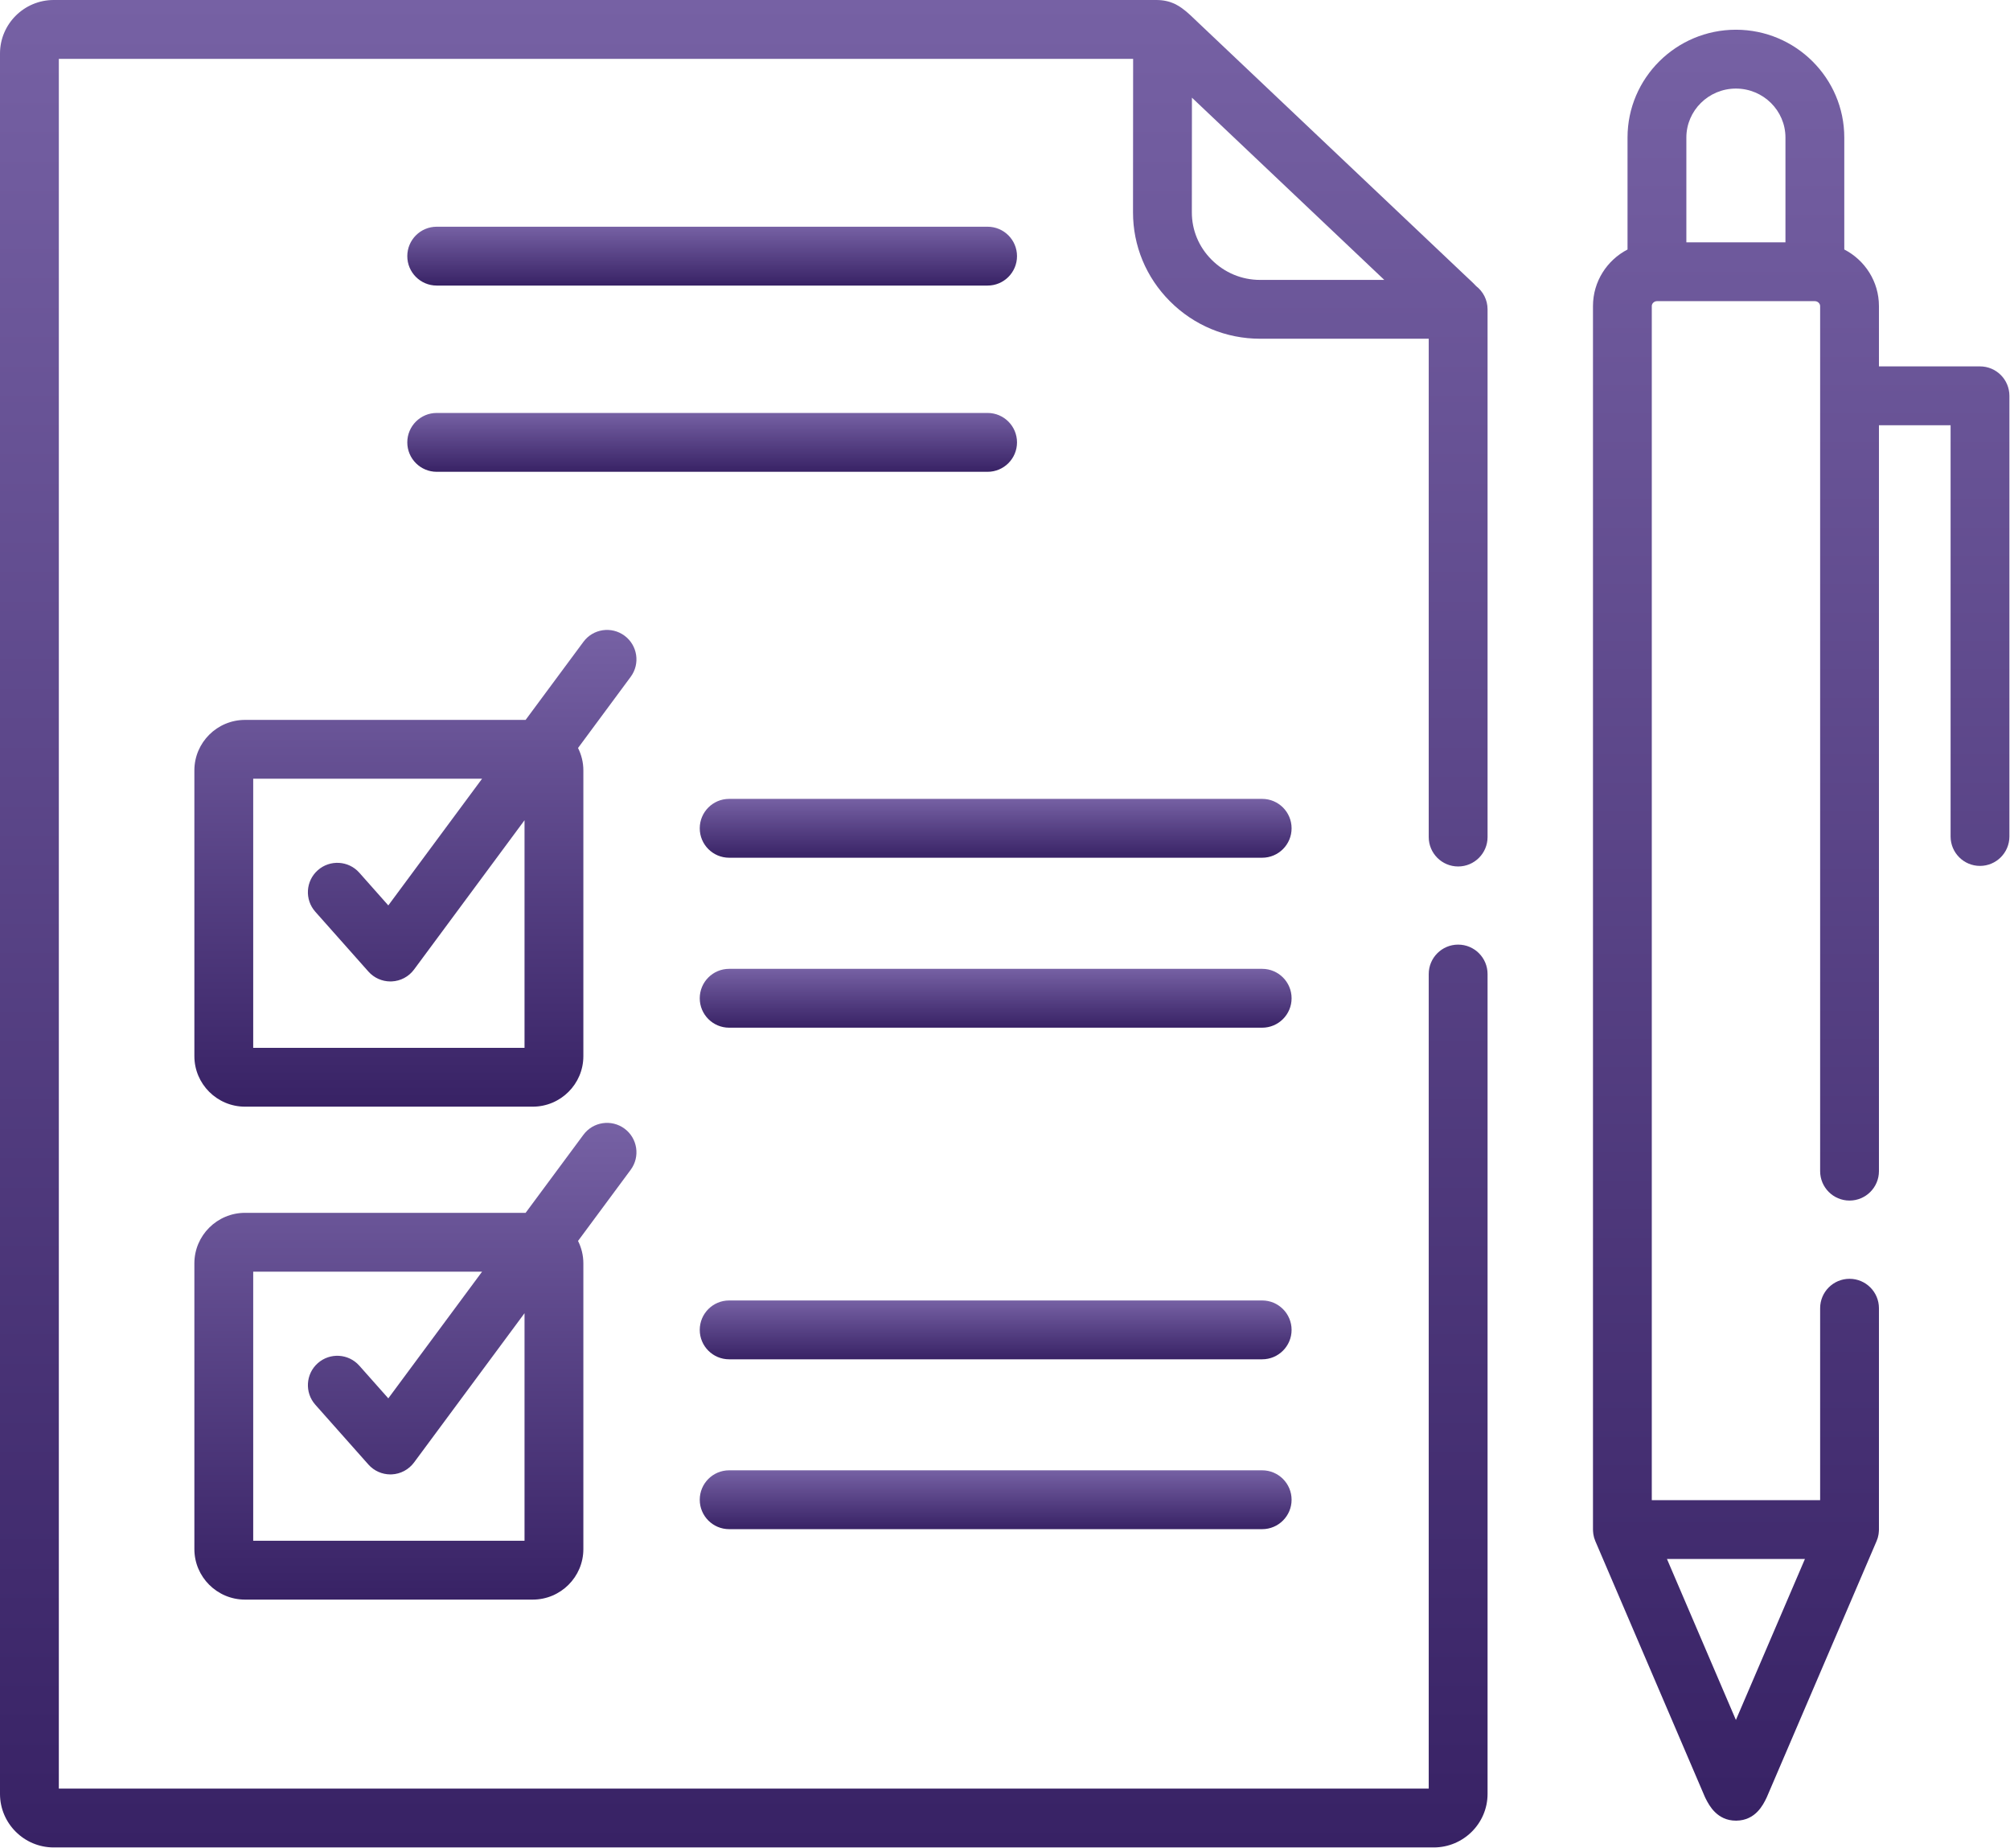
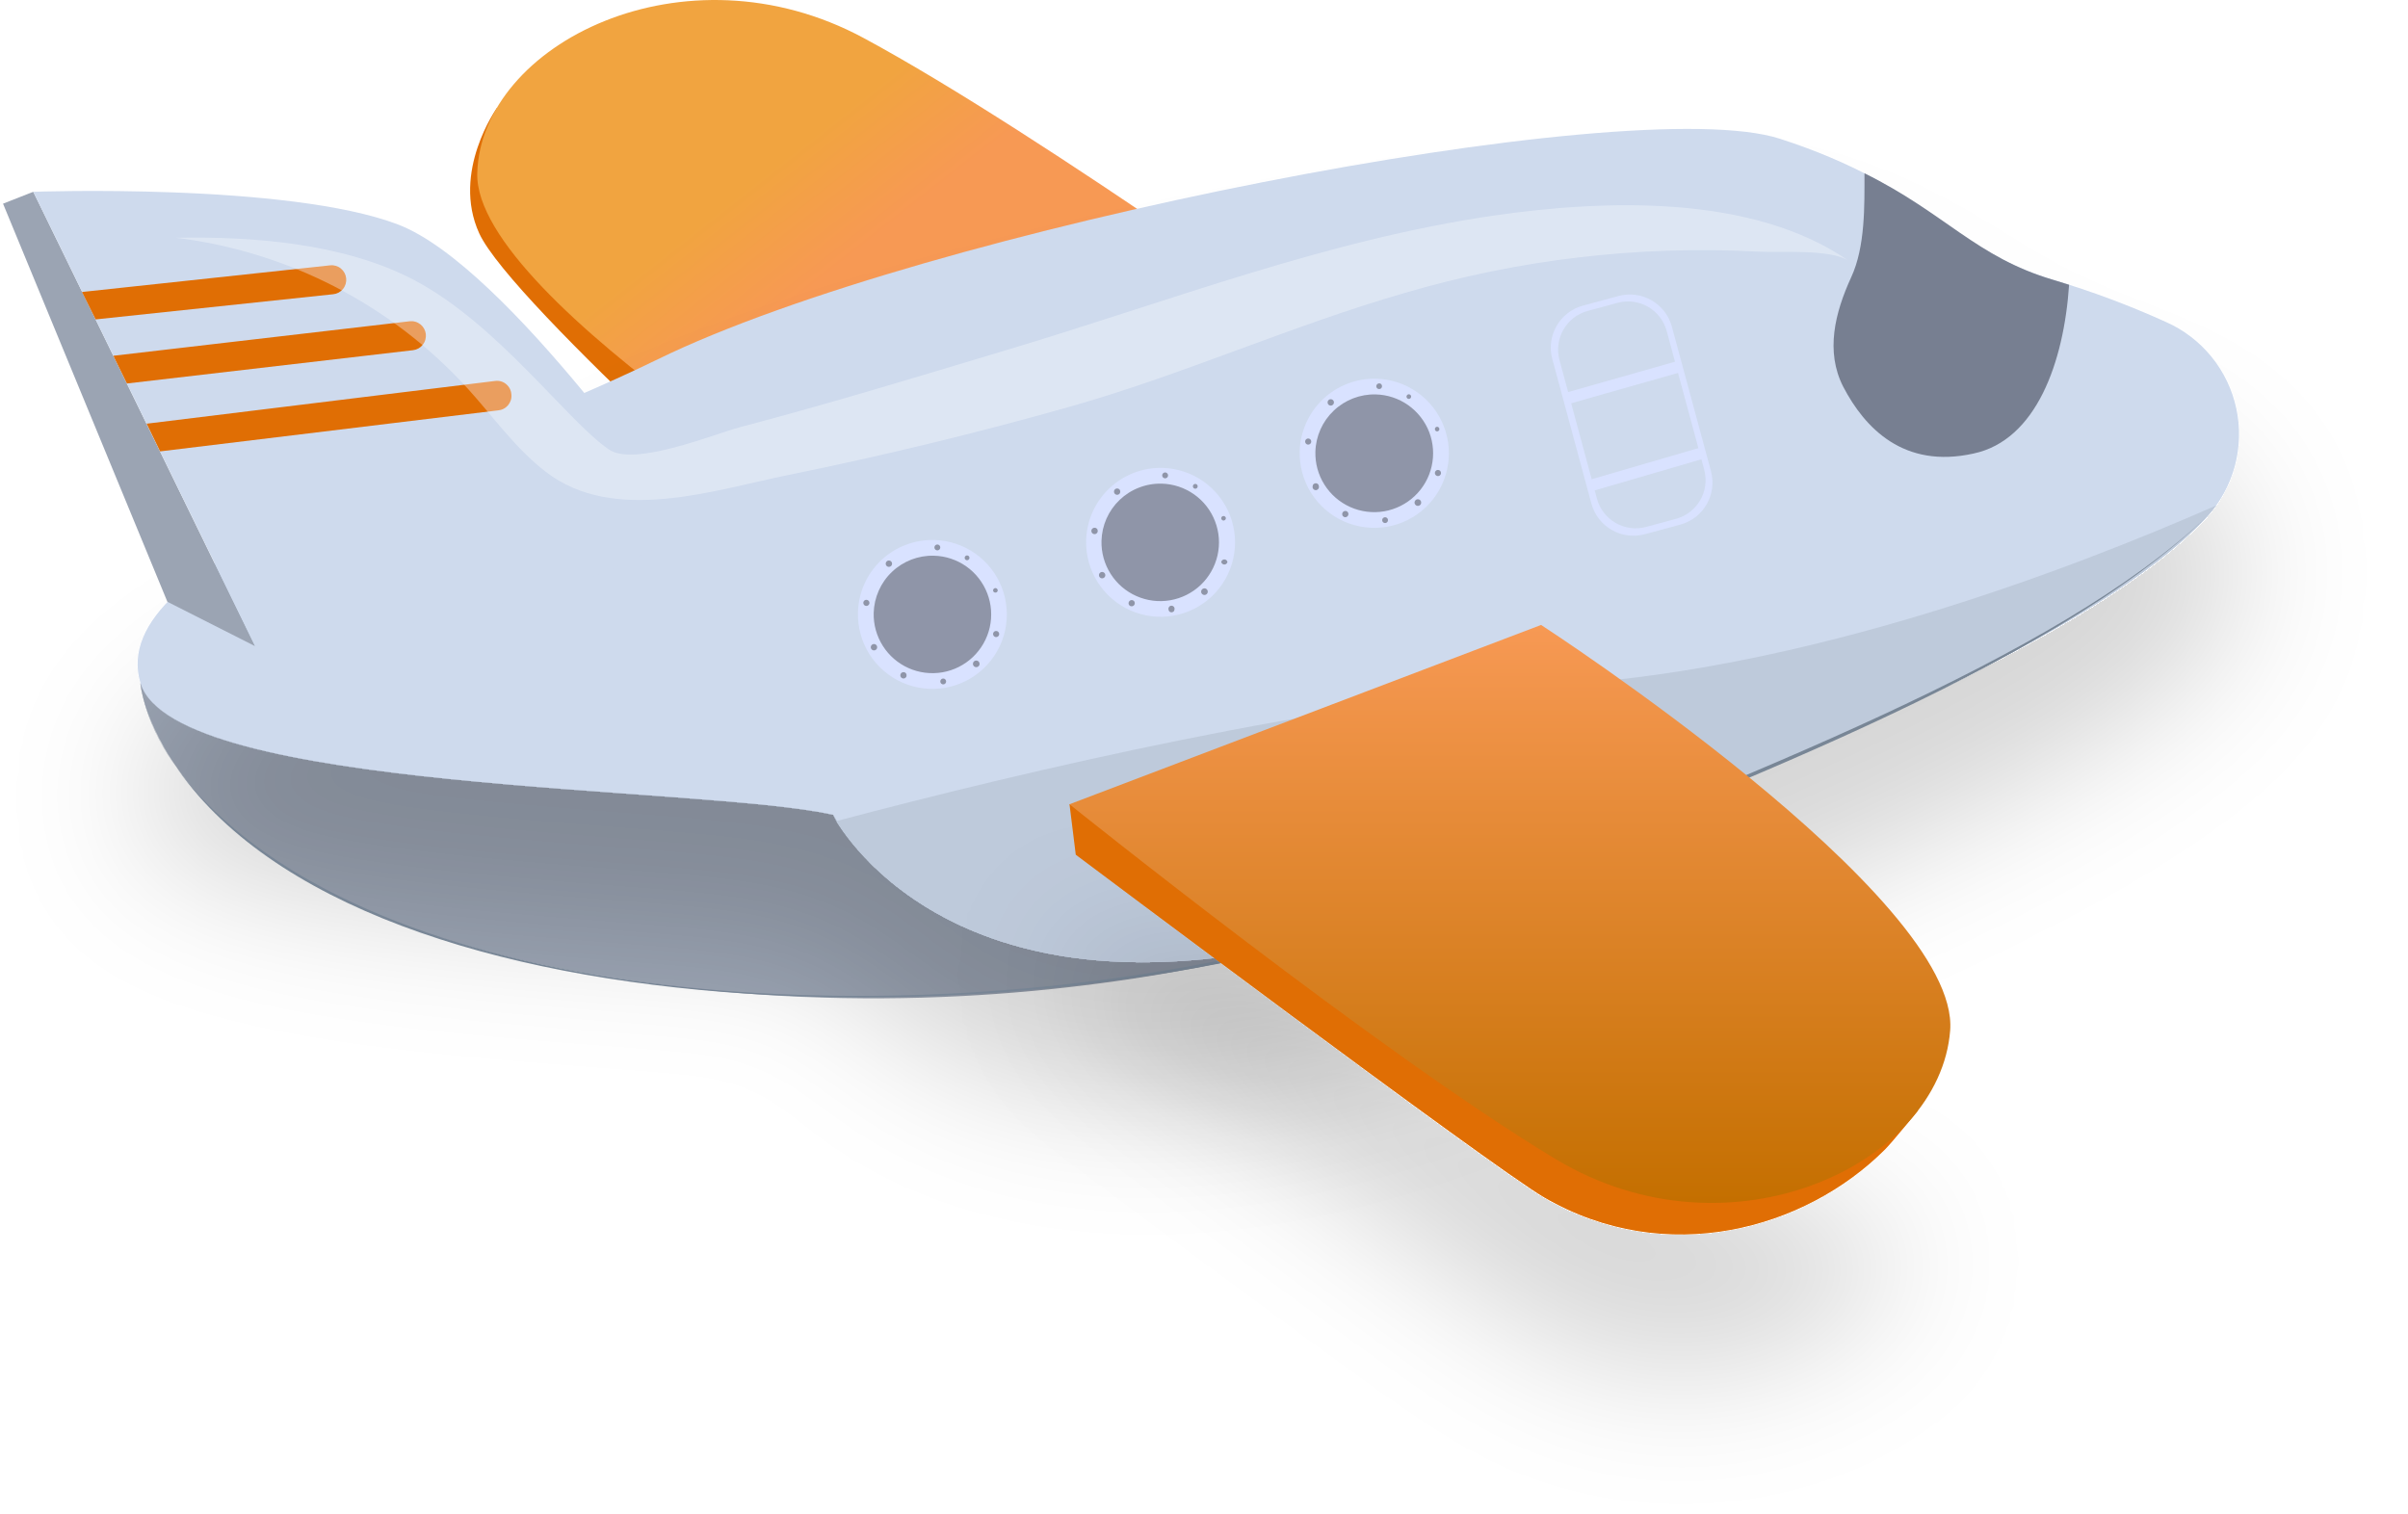
- <svg xmlns="http://www.w3.org/2000/svg" width="74" height="68" viewBox="0 0 74 68" fill="none">
-   <path d="M54.345 10.53C54.264 10.442 54.181 10.365 54.103 10.292C54.052 10.244 53.992 10.189 53.916 10.116L44.123 0.842L43.978 0.704C43.77 0.504 43.576 0.321 43.34 0.191C43.303 0.169 43.266 0.149 43.226 0.132C43.042 0.05 42.83 0 42.568 0H1.977C0.887 0 0 0.884 0 1.971V66.029C0 67.116 0.887 68 1.977 68H52.785C53.877 68 54.766 67.116 54.766 66.029V35.852C54.766 35.254 54.281 34.769 53.683 34.769C53.085 34.769 52.6 35.254 52.6 35.852V65.834H2.166V2.166H41.717L41.713 7.811C41.711 9.045 42.193 10.208 43.072 11.089C43.959 11.978 45.139 12.468 46.393 12.468H52.6V30.81C52.6 31.408 53.085 31.893 53.683 31.893C54.281 31.893 54.766 31.408 54.766 30.81C54.766 30.81 54.766 11.426 54.766 11.385C54.766 11.037 54.6 10.728 54.345 10.53V10.53ZM44.605 9.559C44.135 9.089 43.878 8.47 43.879 7.814L43.882 3.595L50.964 10.303H46.393C45.718 10.303 45.083 10.039 44.605 9.559V9.559Z" fill="url(#paint0_linear_209_2943)" />
-   <path d="M37.442 16.283C37.442 15.685 36.957 15.2 36.359 15.2H16.078C15.48 15.2 14.995 15.685 14.995 16.283C14.995 16.881 15.48 17.366 16.078 17.366H36.359C36.957 17.366 37.442 16.881 37.442 16.283Z" fill="url(#paint1_linear_209_2943)" />
-   <path d="M16.078 10.511H36.359C36.957 10.511 37.442 10.026 37.442 9.428C37.442 8.83 36.957 8.345 36.359 8.345H16.078C15.48 8.345 14.995 8.83 14.995 9.428C14.995 10.026 15.48 10.511 16.078 10.511V10.511Z" fill="url(#paint2_linear_209_2943)" />
-   <path d="M46.468 35.661H26.844C26.246 35.661 25.762 36.146 25.762 36.744C25.762 37.342 26.246 37.827 26.844 37.827H46.468C47.066 37.827 47.551 37.342 47.551 36.744C47.551 36.146 47.066 35.661 46.468 35.661V35.661Z" fill="url(#paint3_linear_209_2943)" />
-   <path d="M46.468 29.405H26.844C26.246 29.405 25.762 29.89 25.762 30.488C25.762 31.086 26.246 31.571 26.844 31.571H46.468C47.066 31.571 47.551 31.086 47.551 30.488C47.551 29.89 47.066 29.405 46.468 29.405Z" fill="url(#paint4_linear_209_2943)" />
-   <path d="M46.468 54.119H26.844C26.246 54.119 25.762 54.604 25.762 55.202C25.762 55.8 26.246 56.285 26.844 56.285H46.468C47.066 56.285 47.551 55.8 47.551 55.202C47.551 54.604 47.066 54.119 46.468 54.119Z" fill="url(#paint5_linear_209_2943)" />
-   <path d="M46.468 47.867H26.844C26.246 47.867 25.762 48.352 25.762 48.95C25.762 49.548 26.246 50.033 26.844 50.033H46.468C47.066 50.033 47.551 49.548 47.551 48.95C47.551 48.352 47.066 47.867 46.468 47.867Z" fill="url(#paint6_linear_209_2943)" />
-   <path d="M22.993 23.399C22.512 23.043 21.834 23.144 21.479 23.625L19.351 26.498H9.021C7.993 26.498 7.156 27.332 7.156 28.357V38.875C7.156 39.9 7.993 40.734 9.021 40.734H19.612C20.641 40.734 21.477 39.9 21.477 38.875V28.357C21.477 28.06 21.405 27.781 21.281 27.532L23.219 24.913C23.575 24.433 23.474 23.755 22.993 23.399V23.399ZM19.311 38.568H9.322V28.663H17.748L14.296 33.326L13.228 32.122C12.831 31.675 12.146 31.635 11.699 32.032C11.252 32.429 11.211 33.113 11.609 33.56L13.563 35.761C13.769 35.993 14.064 36.125 14.373 36.125C14.389 36.125 14.405 36.125 14.421 36.124C14.747 36.11 15.049 35.949 15.243 35.687L19.311 30.191V38.568H19.311Z" fill="url(#paint7_linear_209_2943)" />
-   <path d="M22.993 41.543C22.512 41.188 21.834 41.288 21.479 41.769L19.351 44.642H9.021C7.993 44.642 7.156 45.476 7.156 46.502V57.019C7.156 58.044 7.993 58.878 9.021 58.878H19.612C20.641 58.878 21.477 58.044 21.477 57.019V46.502C21.477 46.205 21.405 45.925 21.281 45.676L23.219 43.058C23.575 42.577 23.474 41.899 22.993 41.543V41.543ZM19.311 56.712H9.322V46.808H17.748L14.296 51.47L13.228 50.267C12.831 49.82 12.147 49.779 11.699 50.176C11.252 50.573 11.212 51.258 11.609 51.705L13.563 53.906C13.769 54.138 14.064 54.27 14.373 54.27C14.389 54.27 14.405 54.269 14.421 54.269C14.747 54.254 15.049 54.093 15.243 53.831L19.311 48.336V56.712Z" fill="url(#paint8_linear_209_2943)" />
-   <path d="M72.895 13.486H69.175V11.265C69.175 10.36 68.656 9.574 67.899 9.183V5.063C67.899 2.875 66.109 1.094 63.909 1.094C61.709 1.094 59.919 2.875 59.919 5.063V9.184C59.164 9.575 58.647 10.361 58.647 11.266V56.3C58.647 56.307 58.648 56.314 58.648 56.32C58.648 56.335 58.649 56.349 58.65 56.364C58.652 56.392 58.654 56.419 58.658 56.447C58.66 56.46 58.662 56.473 58.664 56.486C58.669 56.518 58.676 56.548 58.684 56.579C58.687 56.588 58.689 56.597 58.691 56.606C58.704 56.647 58.718 56.688 58.734 56.726L62.764 66.134C62.774 66.158 62.786 66.182 62.798 66.205L62.812 66.232C62.923 66.447 63.216 67.014 63.909 67.014C63.914 67.014 63.92 67.014 63.926 67.014C64.634 67.005 64.914 66.426 65.034 66.178C65.041 66.163 65.047 66.149 65.054 66.134L69.087 56.727C69.104 56.688 69.118 56.648 69.131 56.606C69.133 56.598 69.135 56.589 69.137 56.581C69.145 56.55 69.153 56.519 69.158 56.487C69.16 56.474 69.162 56.461 69.164 56.447C69.168 56.42 69.17 56.392 69.172 56.364C69.173 56.349 69.174 56.335 69.174 56.321C69.174 56.314 69.175 56.307 69.175 56.3V48.153C69.175 47.555 68.69 47.07 68.092 47.07C67.494 47.07 67.01 47.555 67.01 48.153V55.218H60.812V11.265C60.812 11.169 60.901 11.085 61.002 11.085H66.816C66.919 11.085 67.01 11.169 67.01 11.265V43.107C67.01 43.705 67.494 44.19 68.092 44.19C68.69 44.19 69.175 43.705 69.175 43.107V15.652H71.813V30.789C71.813 31.387 72.297 31.872 72.895 31.872C73.493 31.872 73.978 31.387 73.978 30.789V14.569C73.978 13.971 73.494 13.486 72.895 13.486V13.486ZM66.45 57.383L63.909 63.308L61.371 57.383H66.45ZM62.085 8.919V5.063C62.085 4.069 62.904 3.26 63.909 3.26C64.915 3.26 65.733 4.069 65.733 5.063V8.919H62.085V8.919Z" fill="url(#paint9_linear_209_2943)" />
+ <svg xmlns="http://www.w3.org/2000/svg" width="70" height="44" viewBox="0 0 70 44" fill="none">
+   <path d="M14.446 3.137C14.446 3.137 13.114 4.995 13.931 6.784C14.872 8.837 23.926 16.818 23.926 16.818L25.897 14.494L14.446 3.137Z" fill="#E06E04" />
+   <path d="M26.262 16.109L39.683 10.688C39.683 10.688 30.304 3.903 25.104 1.104C19.903 -1.696 13.978 1.278 13.874 5.034C13.769 8.79 26.262 16.109 26.262 16.109Z" fill="url(#paint0_linear_209_2803)" />
+   <path d="M43.137 24.288L42.494 25.929C42.494 25.929 32.066 30.534 18.342 28.512C4.618 26.491 4.08 19.865 4.08 19.865L20.255 19.981L43.137 24.288Z" fill="#9BA4B3" />
+   <g filter="url(#filter0_d_209_2803)">
+     <path d="M19.125 10.444C26.82 6.68 47.394 2.625 51.746 4.035C56.099 5.444 56.781 7.284 59.689 8.136C60.803 8.469 61.894 8.876 62.953 9.356C63.472 9.583 63.928 9.931 64.286 10.37C64.644 10.809 64.892 11.327 65.01 11.881C65.128 12.434 65.112 13.008 64.965 13.555C64.817 14.102 64.542 14.605 64.161 15.025C60.94 18.51 52.366 22.03 42.515 25.93C28.187 31.599 24.221 23.687 24.221 23.687C20.403 22.831 5.072 23.052 4.085 19.865C2.977 16.202 12.957 13.46 19.125 10.444Z" fill="#CEDAED" />
+   </g>
+   <path d="M45.472 19.896C38.544 20.357 29.843 22.406 24.306 23.873C25.018 25.035 29.487 31.076 42.506 25.929C52.357 22.03 60.931 18.498 64.153 15.025C64.25 14.921 64.34 14.811 64.424 14.696C60.036 16.624 52.605 19.424 45.472 19.896Z" fill="#BECADB" />
+   <path d="M4.08 19.865C4.467 22.479 7.116 24.624 9.451 25.844C17.831 30.251 32.627 29.639 41.921 26.103C50.804 22.568 59.808 19.133 64.141 15.024C59.541 19.462 49.813 23.056 41.96 26.2C30.567 30.568 9.819 30.328 4.804 21.801C4.443 21.207 4.198 20.55 4.08 19.865V19.865Z" fill="#788696" />
+   <path d="M47.815 15.531L48.846 15.252C49.521 15.069 49.92 14.374 49.738 13.699L48.601 9.497C48.418 8.822 47.723 8.423 47.048 8.606L46.016 8.885C45.341 9.068 44.942 9.763 45.125 10.438L46.261 14.639C46.444 15.315 47.139 15.714 47.815 15.531Z" fill="#D9E2FF" />
+   <path d="M47.853 15.319L48.72 15.084C49.341 14.916 49.709 14.276 49.541 13.655L48.451 9.625C48.283 9.004 47.643 8.636 47.022 8.804L46.155 9.039C45.533 9.207 45.166 9.847 45.334 10.468L46.423 14.498C46.591 15.119 47.231 15.487 47.853 15.319Z" fill="#CEDAED" />
+   <path d="M7.414 18.785L4.866 17.495L0.088 5.921L0.967 5.576L7.414 18.785Z" fill="#9BA4B3" />
+   <path d="M19.934 15.327C19.934 15.327 14.765 7.741 11.566 6.525C8.367 5.309 0.967 5.576 0.967 5.576L7.419 18.785C7.419 18.785 16.867 17.894 19.934 15.327Z" fill="#CEDAED" />
+   <path d="M2.779 9.286L9.688 8.554C9.799 8.543 9.901 8.487 9.972 8.4C10.042 8.313 10.075 8.201 10.063 8.09C10.051 7.978 9.996 7.876 9.909 7.806C9.822 7.735 9.71 7.702 9.599 7.714L2.384 8.489L2.779 9.286Z" fill="#E06E04" />
+   <path d="M3.689 11.149L12.007 10.181C12.062 10.174 12.115 10.157 12.164 10.13C12.213 10.103 12.255 10.067 12.29 10.023C12.324 9.98 12.35 9.93 12.365 9.876C12.38 9.823 12.385 9.767 12.379 9.712C12.372 9.657 12.355 9.603 12.328 9.555C12.301 9.506 12.265 9.464 12.221 9.429C12.178 9.395 12.128 9.369 12.075 9.354C12.021 9.338 11.965 9.334 11.91 9.34L3.294 10.343L3.689 11.149Z" fill="#E06E04" />
+   <path d="M4.654 13.123L14.478 11.931C14.535 11.926 14.59 11.911 14.64 11.884C14.691 11.858 14.735 11.822 14.771 11.779C14.807 11.735 14.834 11.684 14.851 11.63C14.867 11.576 14.872 11.518 14.865 11.462C14.861 11.405 14.846 11.35 14.82 11.299C14.794 11.249 14.758 11.204 14.714 11.168C14.671 11.131 14.62 11.104 14.565 11.088C14.511 11.072 14.453 11.068 14.397 11.075L4.263 12.318L4.654 13.123Z" fill="#E06E04" />
+   <g opacity="0.36" style="mix-blend-mode:screen">
+     <path d="M5.123 6.913C7.369 6.87 10.006 7.075 12.035 8.14C14.486 9.43 16.503 12.26 17.704 13.07C18.448 13.577 20.779 12.613 21.514 12.419C24.12 11.734 26.696 10.948 29.259 10.177C33.953 8.775 38.553 6.975 43.432 6.266C46.666 5.801 50.949 5.643 53.752 7.59C53.237 7.23 51.731 7.35 51.107 7.315C47.635 7.131 44.157 7.538 40.822 8.52C37.519 9.472 34.375 10.901 31.06 11.835C28.375 12.594 25.664 13.251 22.928 13.806C20.74 14.251 17.847 15.246 15.865 13.716C14.989 13.043 14.343 12.121 13.603 11.304C11.393 8.872 8.384 7.314 5.123 6.913V6.913Z" fill="#DEEBFF" />
+   </g>
+   <path d="M57.371 13.185C59.195 12.798 59.997 10.529 60.148 8.279L59.687 8.136C57.449 7.477 56.551 6.199 54.2 5.038C54.2 5.967 54.227 7.171 53.813 8.062C53.337 9.1 53.062 10.223 53.581 11.241C54.208 12.445 55.342 13.638 57.371 13.185Z" fill="#777F91" />
+   <g filter="url(#filter1_d_209_2803)">
+     <path d="M35.737 24.152L31.09 23.378L31.272 24.849C31.272 24.849 43.327 33.903 44.895 34.817C48.435 36.869 52.47 35.746 54.797 33.419C55.014 33.202 55.754 32.288 55.754 32.288L35.737 24.152Z" fill="#E06E04" />
+   </g>
+   <path d="M44.799 18.169L31.09 23.382C31.09 23.382 40.16 30.662 45.236 33.706C50.313 36.749 56.393 33.837 56.691 29.957C56.989 26.077 44.799 18.169 44.799 18.169Z" fill="url(#paint1_linear_209_2803)" />
+   <path d="M24.94 17.809C24.93 18.237 25.046 18.659 25.275 19.021C25.504 19.382 25.835 19.668 26.226 19.842C26.617 20.015 27.052 20.069 27.473 19.996C27.895 19.923 28.286 19.727 28.596 19.431C28.906 19.136 29.122 18.756 29.216 18.338C29.31 17.921 29.278 17.485 29.124 17.085C28.971 16.686 28.702 16.341 28.352 16.094C28.002 15.847 27.587 15.71 27.159 15.699C26.875 15.691 26.591 15.74 26.326 15.842C26.06 15.944 25.817 16.097 25.611 16.293C25.405 16.489 25.24 16.724 25.124 16.984C25.009 17.245 24.947 17.525 24.94 17.809V17.809Z" fill="#D9E2FF" />
+   <path d="M25.398 17.821C25.39 18.159 25.482 18.491 25.663 18.776C25.843 19.062 26.105 19.287 26.413 19.424C26.722 19.561 27.064 19.603 27.397 19.546C27.73 19.488 28.038 19.333 28.283 19.1C28.527 18.867 28.698 18.567 28.772 18.238C28.846 17.909 28.821 17.564 28.699 17.249C28.578 16.934 28.366 16.662 28.09 16.467C27.814 16.273 27.486 16.164 27.149 16.156C26.924 16.15 26.701 16.189 26.492 16.269C26.283 16.35 26.091 16.471 25.929 16.626C25.766 16.78 25.636 16.965 25.545 17.171C25.454 17.376 25.404 17.597 25.398 17.821V17.821Z" fill="#8F95A8" />
+   <path d="M27.334 15.915C27.334 15.938 27.325 15.96 27.309 15.976C27.293 15.992 27.271 16.001 27.248 16.001C27.226 16.001 27.204 15.992 27.188 15.976C27.172 15.96 27.163 15.938 27.163 15.915C27.163 15.893 27.172 15.871 27.188 15.855C27.204 15.839 27.226 15.83 27.248 15.83C27.271 15.83 27.293 15.839 27.309 15.855C27.325 15.871 27.334 15.893 27.334 15.915Z" fill="#8F95A8" />
+   <path d="M25.84 16.481C25.891 16.481 25.933 16.439 25.933 16.388C25.933 16.337 25.891 16.295 25.84 16.295C25.788 16.295 25.747 16.337 25.747 16.388C25.747 16.439 25.788 16.481 25.84 16.481Z" fill="#8F95A8" />
+   <path d="M25.275 17.527C25.275 17.544 25.269 17.562 25.26 17.576C25.25 17.591 25.236 17.602 25.22 17.609C25.203 17.616 25.185 17.618 25.168 17.614C25.151 17.611 25.135 17.602 25.122 17.59C25.11 17.577 25.102 17.561 25.098 17.544C25.095 17.527 25.096 17.509 25.103 17.493C25.11 17.476 25.121 17.462 25.136 17.453C25.151 17.443 25.168 17.438 25.186 17.438C25.209 17.438 25.232 17.447 25.248 17.464C25.265 17.48 25.275 17.503 25.275 17.527Z" fill="#8F95A8" />
+   <path d="M25.499 18.816C25.499 18.834 25.494 18.852 25.484 18.868C25.474 18.883 25.459 18.895 25.442 18.902C25.425 18.909 25.406 18.911 25.388 18.907C25.37 18.904 25.354 18.895 25.341 18.882C25.328 18.869 25.319 18.852 25.315 18.834C25.312 18.816 25.314 18.797 25.321 18.78C25.328 18.764 25.34 18.749 25.355 18.739C25.37 18.729 25.388 18.723 25.406 18.723C25.431 18.723 25.455 18.733 25.472 18.75C25.49 18.768 25.499 18.791 25.499 18.816V18.816Z" fill="#8F95A8" />
+   <path d="M26.354 19.633C26.355 19.645 26.353 19.657 26.349 19.668C26.344 19.68 26.338 19.69 26.329 19.698C26.321 19.707 26.311 19.714 26.3 19.719C26.289 19.724 26.277 19.726 26.265 19.726C26.24 19.726 26.217 19.716 26.199 19.699C26.182 19.681 26.172 19.658 26.172 19.633C26.172 19.608 26.182 19.585 26.199 19.567C26.217 19.55 26.24 19.54 26.265 19.54C26.277 19.54 26.289 19.543 26.3 19.547C26.311 19.552 26.321 19.559 26.329 19.567C26.338 19.576 26.344 19.587 26.349 19.598C26.353 19.609 26.355 19.621 26.354 19.633V19.633Z" fill="#8F95A8" />
+   <path d="M27.504 19.812C27.504 19.834 27.495 19.856 27.479 19.872C27.463 19.888 27.442 19.897 27.419 19.897C27.396 19.897 27.375 19.888 27.359 19.872C27.343 19.856 27.334 19.834 27.334 19.812C27.334 19.789 27.343 19.767 27.359 19.751C27.375 19.735 27.396 19.726 27.419 19.726C27.442 19.726 27.463 19.735 27.479 19.751C27.495 19.767 27.504 19.789 27.504 19.812Z" fill="#8F95A8" />
+   <path d="M28.476 19.3C28.476 19.319 28.471 19.338 28.46 19.354C28.449 19.369 28.434 19.382 28.417 19.389C28.399 19.396 28.379 19.398 28.361 19.395C28.342 19.391 28.325 19.382 28.311 19.368C28.297 19.355 28.288 19.337 28.285 19.319C28.281 19.3 28.283 19.28 28.29 19.263C28.297 19.245 28.31 19.23 28.326 19.219C28.342 19.209 28.36 19.203 28.38 19.203C28.405 19.203 28.43 19.213 28.448 19.231C28.466 19.249 28.476 19.274 28.476 19.3Z" fill="#8F95A8" />
+   <path d="M29.046 18.437C29.046 18.454 29.04 18.471 29.029 18.485C29.019 18.499 29.005 18.51 28.989 18.516C28.972 18.522 28.954 18.523 28.938 18.52C28.921 18.516 28.905 18.507 28.893 18.494C28.881 18.482 28.873 18.466 28.87 18.449C28.866 18.432 28.869 18.414 28.875 18.398C28.882 18.382 28.893 18.368 28.908 18.358C28.923 18.349 28.94 18.344 28.957 18.344C28.969 18.344 28.981 18.346 28.992 18.351C29.003 18.355 29.013 18.362 29.021 18.371C29.03 18.38 29.036 18.39 29.041 18.401C29.045 18.413 29.047 18.425 29.046 18.437V18.437Z" fill="#8F95A8" />
+   <path d="M29.004 17.163C29.004 17.172 29.002 17.18 28.998 17.189C28.995 17.197 28.99 17.204 28.983 17.21C28.977 17.217 28.969 17.221 28.96 17.224C28.952 17.228 28.943 17.229 28.934 17.228C28.916 17.228 28.9 17.221 28.887 17.209C28.875 17.197 28.868 17.18 28.868 17.163C28.869 17.145 28.876 17.129 28.889 17.117C28.901 17.105 28.917 17.098 28.934 17.097C28.952 17.097 28.969 17.104 28.982 17.116C28.995 17.128 29.003 17.145 29.004 17.163V17.163Z" fill="#8F95A8" />
+   <path d="M28.182 16.218C28.182 16.231 28.178 16.245 28.17 16.256C28.163 16.268 28.152 16.277 28.139 16.282C28.126 16.287 28.112 16.288 28.099 16.286C28.085 16.283 28.073 16.276 28.063 16.267C28.053 16.257 28.047 16.245 28.044 16.231C28.041 16.218 28.043 16.203 28.048 16.191C28.053 16.178 28.062 16.167 28.074 16.16C28.085 16.152 28.099 16.148 28.112 16.148C28.122 16.148 28.131 16.15 28.139 16.153C28.148 16.157 28.155 16.162 28.162 16.168C28.168 16.175 28.173 16.182 28.177 16.191C28.18 16.199 28.182 16.208 28.182 16.218V16.218Z" fill="#8F95A8" />
+   <path d="M31.574 15.714C31.563 16.142 31.68 16.563 31.909 16.925C32.138 17.287 32.469 17.572 32.86 17.746C33.251 17.919 33.685 17.973 34.107 17.9C34.529 17.827 34.92 17.631 35.23 17.336C35.54 17.041 35.756 16.66 35.85 16.243C35.944 15.825 35.912 15.389 35.758 14.989C35.604 14.59 35.335 14.245 34.986 13.998C34.636 13.752 34.221 13.614 33.793 13.603C33.508 13.596 33.226 13.645 32.96 13.747C32.695 13.849 32.452 14.003 32.246 14.199C32.04 14.395 31.875 14.629 31.759 14.889C31.644 15.149 31.581 15.429 31.574 15.714V15.714Z" fill="#D9E2FF" />
+   <path d="M32.02 15.726C32.012 16.064 32.104 16.396 32.285 16.682C32.465 16.967 32.726 17.192 33.035 17.329C33.344 17.466 33.686 17.509 34.019 17.451C34.352 17.393 34.66 17.238 34.905 17.006C35.149 16.773 35.319 16.473 35.394 16.143C35.468 15.814 35.443 15.47 35.321 15.155C35.2 14.839 34.988 14.567 34.712 14.373C34.436 14.178 34.108 14.069 33.771 14.061C33.546 14.055 33.323 14.094 33.114 14.175C32.904 14.255 32.713 14.376 32.55 14.531C32.388 14.685 32.257 14.871 32.166 15.076C32.075 15.281 32.026 15.502 32.02 15.726V15.726Z" fill="#8F95A8" />
+   <path d="M33.955 13.82C33.955 13.837 33.95 13.854 33.941 13.868C33.932 13.882 33.918 13.893 33.903 13.899C33.887 13.906 33.87 13.907 33.853 13.904C33.837 13.901 33.822 13.893 33.81 13.881C33.798 13.869 33.79 13.854 33.786 13.837C33.783 13.821 33.785 13.803 33.791 13.788C33.798 13.772 33.809 13.759 33.823 13.75C33.837 13.74 33.853 13.735 33.87 13.735C33.893 13.735 33.914 13.744 33.93 13.76C33.946 13.776 33.955 13.798 33.955 13.82Z" fill="#8F95A8" />
+   <path d="M32.565 14.293C32.566 14.305 32.564 14.317 32.56 14.328C32.555 14.339 32.549 14.35 32.541 14.358C32.532 14.367 32.522 14.374 32.511 14.379C32.5 14.383 32.488 14.386 32.476 14.386C32.452 14.386 32.428 14.376 32.41 14.359C32.393 14.341 32.383 14.318 32.383 14.293C32.383 14.268 32.393 14.245 32.41 14.227C32.428 14.21 32.452 14.2 32.476 14.2C32.488 14.2 32.5 14.202 32.511 14.207C32.522 14.212 32.532 14.219 32.541 14.227C32.549 14.236 32.555 14.246 32.56 14.258C32.564 14.269 32.566 14.281 32.565 14.293V14.293Z" fill="#8F95A8" />
+   <path d="M31.911 15.432C31.912 15.45 31.907 15.469 31.898 15.485C31.888 15.5 31.874 15.513 31.857 15.521C31.84 15.528 31.821 15.531 31.803 15.527C31.785 15.524 31.768 15.516 31.754 15.503C31.741 15.49 31.732 15.474 31.728 15.456C31.724 15.437 31.725 15.418 31.732 15.401C31.739 15.384 31.751 15.369 31.766 15.359C31.782 15.348 31.8 15.343 31.818 15.343C31.831 15.342 31.843 15.344 31.854 15.349C31.865 15.353 31.875 15.359 31.884 15.368C31.893 15.376 31.899 15.386 31.904 15.397C31.909 15.408 31.911 15.42 31.911 15.432Z" fill="#8F95A8" />
+   <path d="M32.132 16.721C32.132 16.74 32.126 16.758 32.116 16.773C32.106 16.788 32.091 16.8 32.074 16.807C32.057 16.814 32.039 16.816 32.021 16.812C32.003 16.809 31.986 16.8 31.973 16.787C31.96 16.774 31.951 16.757 31.948 16.739C31.944 16.721 31.946 16.703 31.953 16.686C31.96 16.669 31.972 16.654 31.987 16.644C32.002 16.634 32.02 16.628 32.039 16.628C32.063 16.628 32.087 16.638 32.105 16.655C32.122 16.673 32.132 16.697 32.132 16.721V16.721Z" fill="#8F95A8" />
+   <path d="M32.988 17.538C32.988 17.562 32.978 17.584 32.962 17.601C32.945 17.618 32.922 17.627 32.899 17.627C32.887 17.628 32.875 17.626 32.864 17.622C32.852 17.617 32.842 17.611 32.833 17.603C32.825 17.594 32.818 17.584 32.813 17.573C32.808 17.562 32.806 17.55 32.806 17.538C32.806 17.514 32.816 17.49 32.833 17.473C32.851 17.455 32.874 17.445 32.899 17.445C32.911 17.445 32.923 17.448 32.934 17.452C32.945 17.457 32.955 17.464 32.963 17.473C32.972 17.481 32.978 17.492 32.982 17.503C32.986 17.514 32.988 17.526 32.988 17.538V17.538Z" fill="#8F95A8" />
+   <path d="M34.142 17.716C34.142 17.728 34.14 17.739 34.135 17.75C34.131 17.761 34.124 17.77 34.116 17.778C34.108 17.786 34.098 17.792 34.087 17.796C34.076 17.8 34.065 17.802 34.053 17.802C34.031 17.802 34.009 17.793 33.993 17.777C33.977 17.761 33.968 17.739 33.968 17.716C33.965 17.703 33.965 17.69 33.968 17.677C33.972 17.664 33.978 17.652 33.986 17.642C33.994 17.632 34.005 17.623 34.017 17.618C34.029 17.612 34.042 17.609 34.055 17.609C34.068 17.609 34.081 17.612 34.093 17.618C34.105 17.623 34.116 17.632 34.124 17.642C34.133 17.652 34.139 17.664 34.142 17.677C34.145 17.69 34.145 17.703 34.142 17.716Z" fill="#8F95A8" />
+   <path d="M35.013 17.298C35.067 17.298 35.11 17.255 35.11 17.201C35.11 17.148 35.067 17.104 35.013 17.104C34.96 17.104 34.916 17.148 34.916 17.201C34.916 17.255 34.96 17.298 35.013 17.298Z" fill="#8F95A8" />
+   <path d="M35.682 16.338C35.678 16.359 35.667 16.378 35.65 16.391C35.634 16.405 35.613 16.412 35.592 16.412C35.57 16.412 35.549 16.405 35.533 16.391C35.516 16.378 35.505 16.359 35.501 16.338C35.505 16.317 35.516 16.298 35.533 16.285C35.549 16.271 35.57 16.264 35.592 16.264C35.613 16.264 35.634 16.271 35.65 16.285C35.667 16.298 35.678 16.317 35.682 16.338Z" fill="#8F95A8" />
+   <path d="M35.636 15.068C35.635 15.086 35.627 15.102 35.614 15.115C35.601 15.127 35.584 15.134 35.566 15.134C35.549 15.133 35.533 15.126 35.521 15.113C35.509 15.101 35.501 15.085 35.501 15.068C35.501 15.05 35.507 15.034 35.52 15.021C35.532 15.009 35.549 15.002 35.566 15.002C35.575 15.002 35.584 15.003 35.593 15.006C35.601 15.009 35.609 15.014 35.615 15.02C35.622 15.026 35.627 15.034 35.631 15.042C35.634 15.05 35.636 15.059 35.636 15.068V15.068Z" fill="#8F95A8" />
+   <path d="M34.816 14.139C34.816 14.157 34.809 14.175 34.796 14.188C34.783 14.201 34.765 14.208 34.746 14.208C34.728 14.208 34.71 14.201 34.697 14.188C34.684 14.175 34.677 14.157 34.677 14.139C34.677 14.12 34.684 14.102 34.697 14.089C34.71 14.076 34.728 14.069 34.746 14.069C34.765 14.069 34.783 14.076 34.796 14.089C34.809 14.102 34.816 14.12 34.816 14.139V14.139Z" fill="#8F95A8" />
+   <path d="M37.782 13.12C37.771 13.549 37.887 13.972 38.116 14.335C38.345 14.698 38.677 14.985 39.069 15.159C39.461 15.333 39.896 15.387 40.319 15.315C40.742 15.242 41.134 15.045 41.445 14.749C41.755 14.453 41.972 14.072 42.066 13.653C42.16 13.234 42.128 12.797 41.973 12.397C41.819 11.996 41.549 11.651 41.198 11.404C40.847 11.157 40.43 11.02 40.001 11.01C39.428 10.997 38.872 11.212 38.457 11.607C38.041 12.003 37.798 12.547 37.782 13.12V13.12Z" fill="#D9E2FF" />
+   <path d="M38.238 13.132C38.229 13.47 38.32 13.804 38.501 14.09C38.681 14.377 38.943 14.603 39.252 14.741C39.562 14.879 39.905 14.922 40.239 14.865C40.572 14.807 40.882 14.652 41.127 14.419C41.373 14.186 41.544 13.885 41.618 13.555C41.693 13.225 41.668 12.88 41.547 12.563C41.425 12.247 41.212 11.975 40.936 11.779C40.659 11.584 40.331 11.475 39.992 11.467C39.539 11.456 39.1 11.626 38.772 11.938C38.443 12.249 38.251 12.679 38.238 13.132V13.132Z" fill="#8F95A8" />
+   <path d="M40.175 11.23C40.175 11.241 40.173 11.251 40.169 11.261C40.165 11.271 40.159 11.28 40.151 11.288C40.144 11.295 40.135 11.301 40.125 11.305C40.115 11.309 40.104 11.311 40.094 11.311C40.083 11.312 40.072 11.31 40.061 11.306C40.051 11.303 40.042 11.297 40.034 11.289C40.026 11.281 40.019 11.272 40.015 11.262C40.011 11.252 40.008 11.241 40.008 11.23C40.008 11.207 40.017 11.186 40.033 11.17C40.05 11.154 40.071 11.145 40.094 11.145C40.105 11.145 40.116 11.147 40.126 11.151C40.136 11.156 40.145 11.162 40.153 11.17C40.16 11.178 40.166 11.187 40.17 11.198C40.174 11.208 40.176 11.219 40.175 11.23V11.23Z" fill="#8F95A8" />
+   <path d="M38.685 11.792C38.736 11.792 38.778 11.75 38.778 11.699C38.778 11.647 38.736 11.606 38.685 11.606C38.633 11.606 38.592 11.647 38.592 11.699C38.592 11.75 38.633 11.792 38.685 11.792Z" fill="#8F95A8" />
+   <path d="M38.118 12.837C38.118 12.854 38.113 12.872 38.103 12.886C38.093 12.901 38.079 12.912 38.063 12.919C38.047 12.926 38.029 12.928 38.012 12.924C37.994 12.921 37.978 12.912 37.966 12.9C37.954 12.887 37.945 12.872 37.942 12.854C37.938 12.837 37.94 12.819 37.947 12.803C37.953 12.787 37.965 12.773 37.98 12.763C37.994 12.753 38.011 12.748 38.029 12.748C38.053 12.748 38.075 12.757 38.092 12.774C38.109 12.791 38.118 12.813 38.118 12.837Z" fill="#8F95A8" />
+   <path d="M38.34 14.138C38.343 14.152 38.342 14.166 38.339 14.179C38.336 14.193 38.33 14.205 38.321 14.216C38.312 14.226 38.301 14.235 38.289 14.241C38.276 14.247 38.263 14.25 38.249 14.25C38.235 14.25 38.221 14.247 38.209 14.241C38.196 14.235 38.185 14.226 38.177 14.216C38.168 14.205 38.162 14.193 38.158 14.179C38.155 14.166 38.155 14.152 38.158 14.138C38.158 14.126 38.16 14.114 38.165 14.103C38.169 14.092 38.176 14.082 38.185 14.074C38.194 14.066 38.204 14.059 38.215 14.055C38.227 14.051 38.239 14.049 38.251 14.049C38.274 14.049 38.297 14.059 38.314 14.075C38.33 14.092 38.34 14.115 38.34 14.138Z" fill="#8F95A8" />
+   <path d="M39.199 14.944C39.199 14.969 39.189 14.992 39.172 15.01C39.154 15.027 39.131 15.037 39.106 15.037C39.094 15.037 39.082 15.034 39.071 15.03C39.06 15.025 39.05 15.018 39.042 15.009C39.033 15.001 39.027 14.991 39.023 14.979C39.019 14.968 39.017 14.956 39.017 14.944C39.017 14.92 39.027 14.898 39.043 14.881C39.06 14.864 39.083 14.855 39.106 14.855C39.118 14.854 39.13 14.856 39.142 14.861C39.153 14.865 39.163 14.871 39.172 14.88C39.18 14.888 39.187 14.898 39.192 14.909C39.197 14.92 39.199 14.932 39.199 14.944V14.944Z" fill="#8F95A8" />
+   <path d="M40.349 15.122C40.349 15.144 40.34 15.166 40.324 15.182C40.308 15.198 40.287 15.207 40.264 15.207C40.242 15.207 40.22 15.198 40.204 15.182C40.188 15.166 40.179 15.144 40.179 15.122C40.179 15.099 40.188 15.078 40.204 15.062C40.22 15.046 40.242 15.037 40.264 15.037C40.287 15.037 40.308 15.046 40.324 15.062C40.34 15.078 40.349 15.099 40.349 15.122Z" fill="#8F95A8" />
+   <path d="M41.314 14.611C41.314 14.63 41.308 14.649 41.298 14.664C41.287 14.68 41.272 14.693 41.254 14.7C41.236 14.707 41.217 14.709 41.198 14.706C41.179 14.702 41.162 14.693 41.149 14.679C41.135 14.665 41.126 14.648 41.122 14.63C41.118 14.611 41.12 14.591 41.128 14.574C41.135 14.556 41.148 14.541 41.163 14.53C41.179 14.52 41.198 14.514 41.217 14.514C41.243 14.514 41.267 14.524 41.286 14.542C41.304 14.56 41.314 14.585 41.314 14.611Z" fill="#8F95A8" />
+   <path d="M41.89 13.751C41.89 13.769 41.885 13.786 41.875 13.801C41.865 13.815 41.851 13.827 41.835 13.834C41.819 13.84 41.801 13.842 41.783 13.839C41.766 13.835 41.75 13.827 41.738 13.814C41.725 13.802 41.717 13.786 41.713 13.769C41.71 13.751 41.712 13.733 41.718 13.717C41.725 13.701 41.737 13.687 41.751 13.677C41.766 13.667 41.783 13.662 41.801 13.662C41.824 13.662 41.847 13.671 41.864 13.688C41.88 13.705 41.89 13.728 41.89 13.751Z" fill="#8F95A8" />
+   <path d="M41.843 12.473C41.843 12.491 41.837 12.508 41.824 12.521C41.812 12.534 41.795 12.541 41.778 12.542C41.769 12.543 41.76 12.541 41.752 12.537C41.743 12.534 41.736 12.528 41.73 12.522C41.724 12.515 41.719 12.508 41.716 12.499C41.713 12.491 41.711 12.482 41.712 12.473C41.712 12.455 41.719 12.438 41.731 12.426C41.743 12.414 41.76 12.407 41.778 12.407C41.795 12.408 41.811 12.415 41.823 12.427C41.835 12.439 41.843 12.456 41.843 12.473V12.473Z" fill="#8F95A8" />
+   <path d="M41.022 11.528C41.022 11.546 41.015 11.563 41.003 11.576C40.991 11.589 40.974 11.597 40.956 11.598C40.938 11.598 40.92 11.591 40.907 11.578C40.894 11.565 40.886 11.547 40.886 11.528C40.888 11.511 40.895 11.494 40.908 11.482C40.921 11.469 40.938 11.462 40.956 11.462C40.973 11.463 40.989 11.471 41.002 11.483C41.014 11.495 41.021 11.511 41.022 11.528V11.528Z" fill="#8F95A8" />
+   <path d="M48.746 10.501L45.468 11.432L45.561 11.756L48.839 10.825L48.746 10.501Z" fill="#D9E2FF" />
+   <path d="M49.44 13.008L46.161 13.964L46.255 14.287L49.534 13.331L49.44 13.008Z" fill="#D9E2FF" />
  <defs>
-     <linearGradient id="paint0_linear_209_2943" x1="27.383" y1="0" x2="27.383" y2="68" gradientUnits="userSpaceOnUse">
-       <stop stop-color="#7661A4" />
-       <stop offset="1" stop-color="#382265" />
+     <filter id="filter0_d_209_2803" x="0" y="3.748" width="69.088" height="32.227" filterUnits="userSpaceOnUse" color-interpolation-filters="sRGB">
+       <feFlood flood-opacity="0" result="BackgroundImageFix" />
+       <feColorMatrix in="SourceAlpha" type="matrix" values="0 0 0 0 0 0 0 0 0 0 0 0 0 0 0 0 0 0 127 0" result="hardAlpha" />
+       <feOffset dy="4" />
+       <feGaussianBlur stdDeviation="2" />
+       <feComposite in2="hardAlpha" operator="out" />
+       <feColorMatrix type="matrix" values="0 0 0 0 0 0 0 0 0 0 0 0 0 0 0 0 0 0 0.16 0" />
+       <feBlend mode="normal" in2="BackgroundImageFix" result="effect1_dropShadow_209_2803" />
+       <feBlend mode="normal" in="SourceGraphic" in2="effect1_dropShadow_209_2803" result="shape" />
+     </filter>
+     <filter id="filter1_d_209_2803" x="27.09" y="23.378" width="32.663" height="20.513" filterUnits="userSpaceOnUse" color-interpolation-filters="sRGB">
+       <feFlood flood-opacity="0" result="BackgroundImageFix" />
+       <feColorMatrix in="SourceAlpha" type="matrix" values="0 0 0 0 0 0 0 0 0 0 0 0 0 0 0 0 0 0 127 0" result="hardAlpha" />
+       <feOffset dy="4" />
+       <feGaussianBlur stdDeviation="2" />
+       <feComposite in2="hardAlpha" operator="out" />
+       <feColorMatrix type="matrix" values="0 0 0 0 0 0 0 0 0 0 0 0 0 0 0 0 0 0 0.16 0" />
+       <feBlend mode="normal" in2="BackgroundImageFix" result="effect1_dropShadow_209_2803" />
+       <feBlend mode="normal" in="SourceGraphic" in2="effect1_dropShadow_209_2803" result="shape" />
+     </filter>
+     <linearGradient id="paint0_linear_209_2803" x1="24.088" y1="8" x2="18.588" y2="1" gradientUnits="userSpaceOnUse">
+       <stop stop-color="#F79954" />
+       <stop offset="0.392" stop-color="#F1A440" />
    </linearGradient>
-     <linearGradient id="paint1_linear_209_2943" x1="26.218" y1="15.2" x2="26.218" y2="17.366" gradientUnits="userSpaceOnUse">
-       <stop stop-color="#7661A4" />
-       <stop offset="1" stop-color="#382265" />
-     </linearGradient>
-     <linearGradient id="paint2_linear_209_2943" x1="26.218" y1="8.345" x2="26.218" y2="10.511" gradientUnits="userSpaceOnUse">
-       <stop stop-color="#7661A4" />
-       <stop offset="1" stop-color="#382265" />
-     </linearGradient>
-     <linearGradient id="paint3_linear_209_2943" x1="36.656" y1="35.661" x2="36.656" y2="37.827" gradientUnits="userSpaceOnUse">
-       <stop stop-color="#7661A4" />
-       <stop offset="1" stop-color="#382265" />
-     </linearGradient>
-     <linearGradient id="paint4_linear_209_2943" x1="36.656" y1="29.405" x2="36.656" y2="31.571" gradientUnits="userSpaceOnUse">
-       <stop stop-color="#7661A4" />
-       <stop offset="1" stop-color="#382265" />
-     </linearGradient>
-     <linearGradient id="paint5_linear_209_2943" x1="36.656" y1="54.119" x2="36.656" y2="56.285" gradientUnits="userSpaceOnUse">
-       <stop stop-color="#7661A4" />
-       <stop offset="1" stop-color="#382265" />
-     </linearGradient>
-     <linearGradient id="paint6_linear_209_2943" x1="36.656" y1="47.867" x2="36.656" y2="50.033" gradientUnits="userSpaceOnUse">
-       <stop stop-color="#7661A4" />
-       <stop offset="1" stop-color="#382265" />
-     </linearGradient>
-     <linearGradient id="paint7_linear_209_2943" x1="15.294" y1="23.186" x2="15.294" y2="40.734" gradientUnits="userSpaceOnUse">
-       <stop stop-color="#7661A4" />
-       <stop offset="1" stop-color="#382265" />
-     </linearGradient>
-     <linearGradient id="paint8_linear_209_2943" x1="15.294" y1="41.331" x2="15.294" y2="58.878" gradientUnits="userSpaceOnUse">
-       <stop stop-color="#7661A4" />
-       <stop offset="1" stop-color="#382265" />
-     </linearGradient>
-     <linearGradient id="paint9_linear_209_2943" x1="66.313" y1="1.094" x2="66.313" y2="67.014" gradientUnits="userSpaceOnUse">
-       <stop stop-color="#7661A4" />
-       <stop offset="1" stop-color="#382265" />
+     <linearGradient id="paint1_linear_209_2803" x1="43.893" y1="18.169" x2="43.893" y2="34.972" gradientUnits="userSpaceOnUse">
+       <stop stop-color="#F79954" />
+       <stop offset="1" stop-color="#C46F00" />
    </linearGradient>
  </defs>
</svg>
